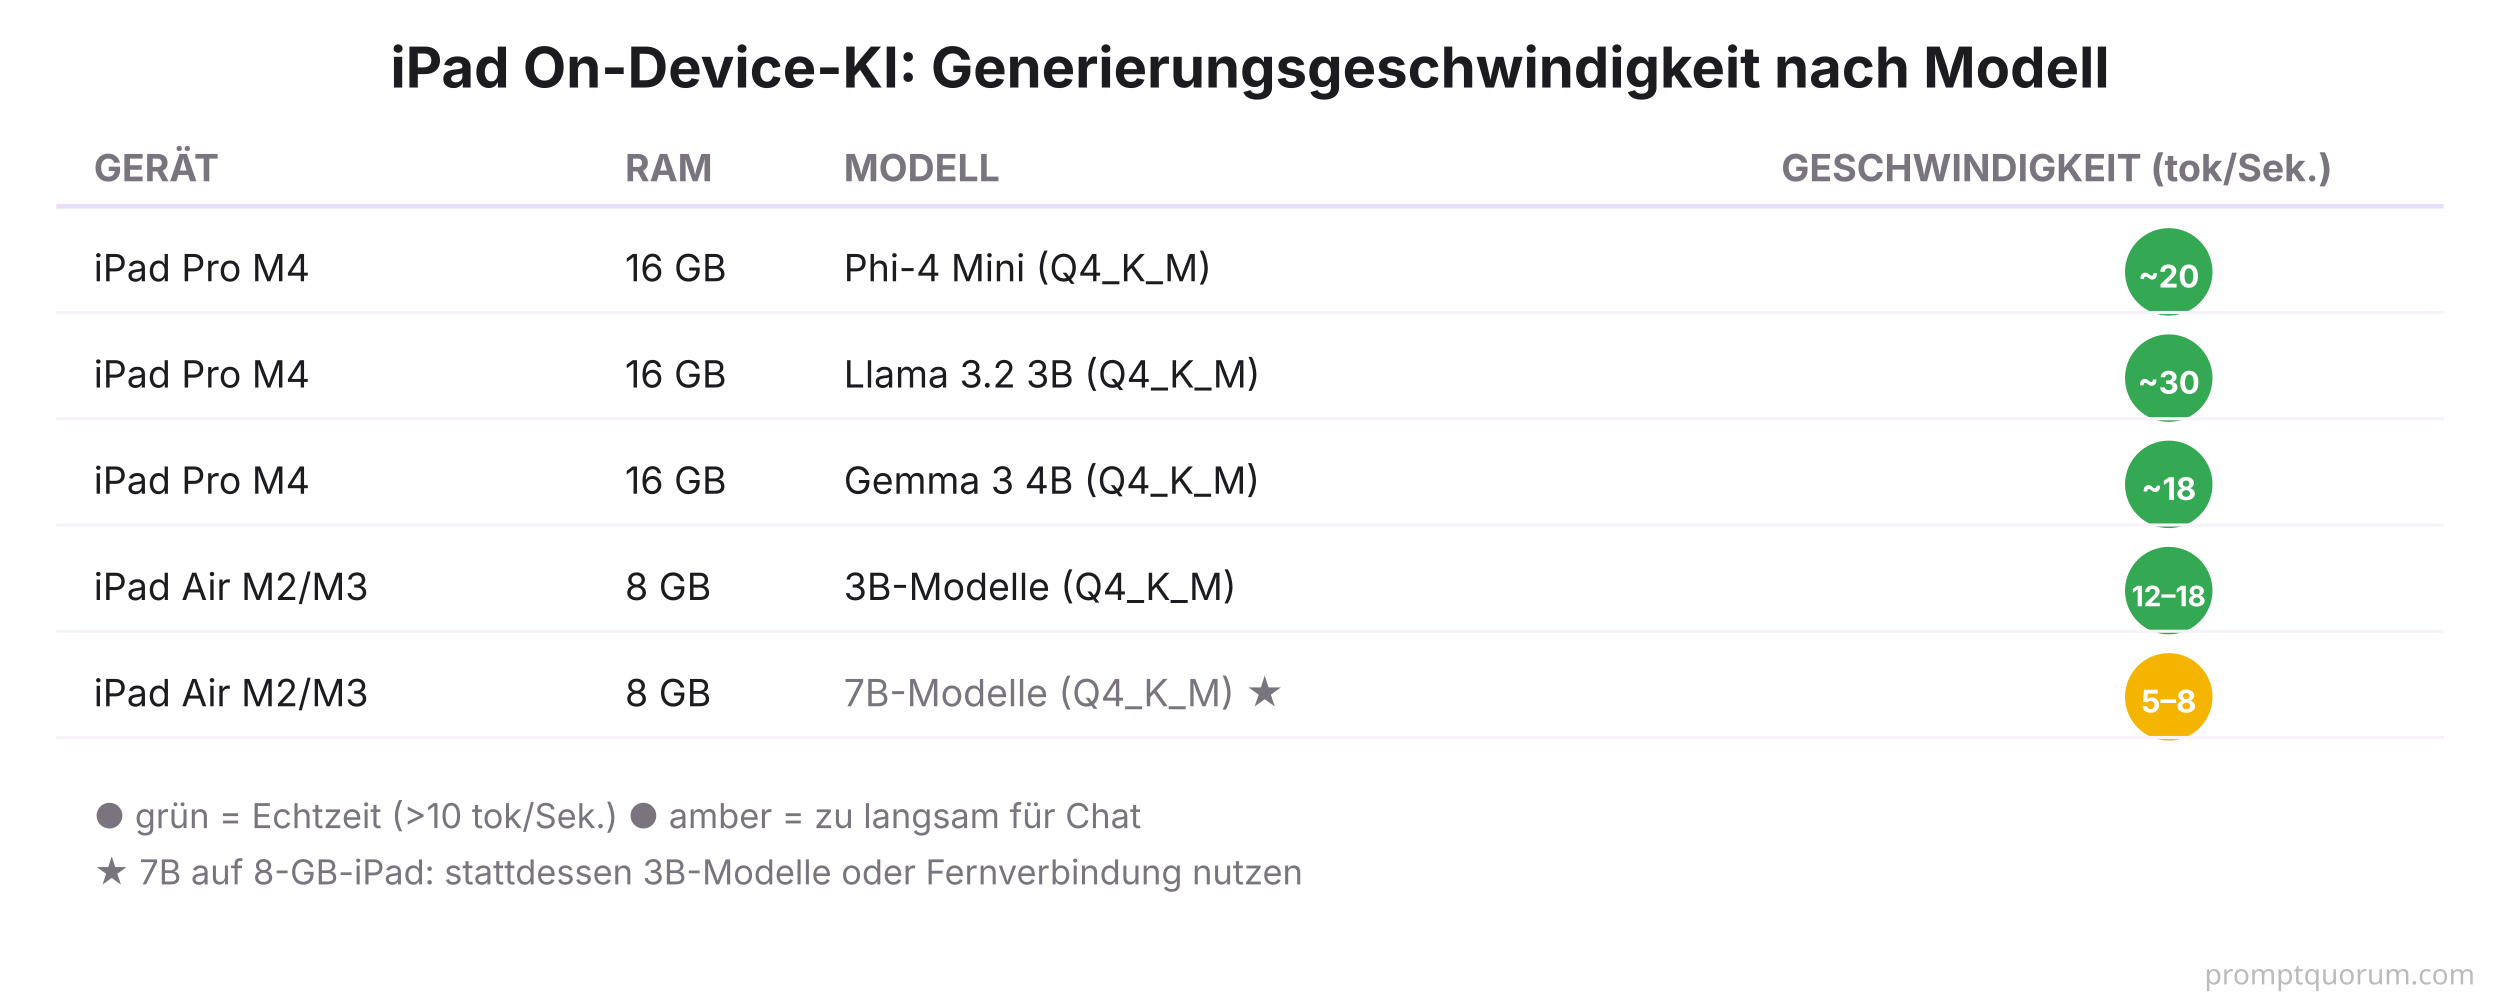
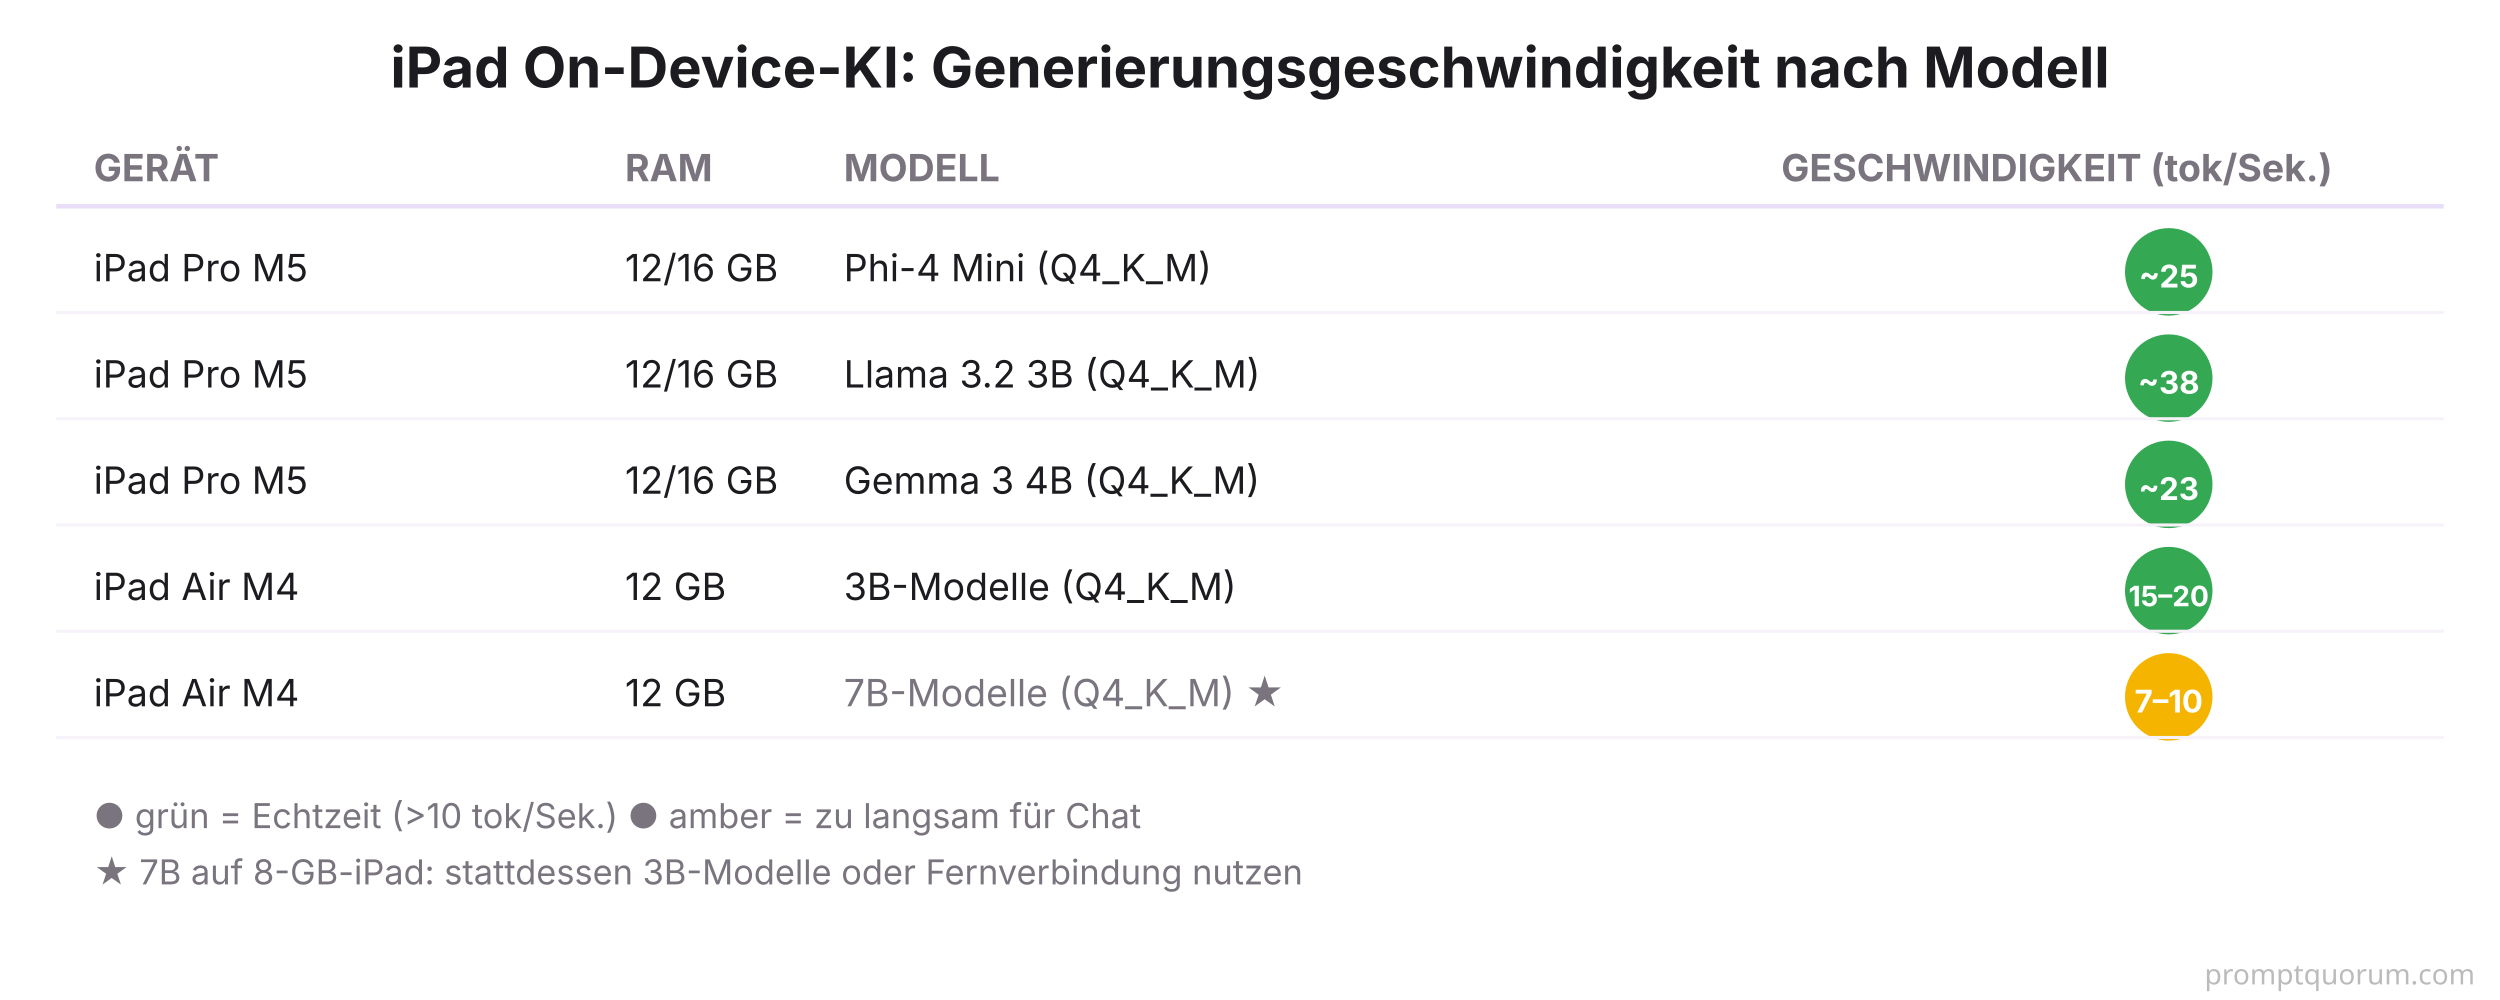
<svg xmlns="http://www.w3.org/2000/svg" viewBox="0 0 800 320" font-family="system-ui, -apple-system, sans-serif">
  <rect width="800" height="320" fill="#FFFFFF" />
  <text x="400" y="28" font-size="18" font-weight="700" fill="#1C1B1F" text-anchor="middle">iPad On-Device-KI: Generierungsgeschwindigkeit nach Modell</text>
  <text x="30" y="58" font-size="12" font-weight="700" fill="#79747E">GERÄT</text>
  <text x="200" y="58" font-size="12" font-weight="700" fill="#79747E">RAM</text>
  <text x="270" y="58" font-size="12" font-weight="700" fill="#79747E">MODELL</text>
  <text x="570" y="58" font-size="12" font-weight="700" fill="#79747E">GESCHWINDIGKEIT (tok/Sek.)</text>
  <line x1="18" y1="66" x2="782" y2="66" stroke="#E8DEF8" stroke-width="1.5" />
-   <text x="30" y="90" font-size="12" fill="#1C1B1F">iPad Pro M4</text>
-   <text x="200" y="90" font-size="12" fill="#1C1B1F">16 GB</text>
+   <text x="30" y="90" font-size="12" fill="#1C1B1F">iPad Pro M5</text>
+   <text x="200" y="90" font-size="12" fill="#1C1B1F">12/16 GB</text>
  <text x="270" y="90" font-size="12" fill="#1C1B1F">Phi-4 Mini (Q4_K_M)</text>
  <circle cx="694" cy="87" r="14" fill="#34A853" />
-   <text x="694" y="92" font-size="10" font-weight="700" fill="#FFFFFF" text-anchor="middle">~20</text>
+   <text x="694" y="92" font-size="10" font-weight="700" fill="#FFFFFF" text-anchor="middle">~25</text>
  <line x1="18" y1="100" x2="782" y2="100" stroke="#F7F2FA" stroke-width="1" />
-   <text x="30" y="124" font-size="12" fill="#1C1B1F">iPad Pro M4</text>
-   <text x="200" y="124" font-size="12" fill="#1C1B1F">16 GB</text>
+   <text x="30" y="124" font-size="12" fill="#1C1B1F">iPad Pro M5</text>
+   <text x="200" y="124" font-size="12" fill="#1C1B1F">12/16 GB</text>
  <text x="270" y="124" font-size="12" fill="#1C1B1F">Llama 3.2 3B (Q4_K_M)</text>
  <circle cx="694" cy="121" r="14" fill="#34A853" />
-   <text x="694" y="126" font-size="10" font-weight="700" fill="#FFFFFF" text-anchor="middle">~30</text>
+   <text x="694" y="126" font-size="10" font-weight="700" fill="#FFFFFF" text-anchor="middle">~38</text>
  <line x1="18" y1="134" x2="782" y2="134" stroke="#F7F2FA" stroke-width="1" />
-   <text x="30" y="158" font-size="12" fill="#1C1B1F">iPad Pro M4</text>
-   <text x="200" y="158" font-size="12" fill="#1C1B1F">16 GB</text>
+   <text x="30" y="158" font-size="12" fill="#1C1B1F">iPad Pro M5</text>
+   <text x="200" y="158" font-size="12" fill="#1C1B1F">12/16 GB</text>
  <text x="270" y="158" font-size="12" fill="#1C1B1F">Gemma 3 4B (Q4_K_M)</text>
  <circle cx="694" cy="155" r="14" fill="#34A853" />
-   <text x="694" y="160" font-size="10" font-weight="700" fill="#FFFFFF" text-anchor="middle">~18</text>
+   <text x="694" y="160" font-size="10" font-weight="700" fill="#FFFFFF" text-anchor="middle">~23</text>
  <line x1="18" y1="168" x2="782" y2="168" stroke="#F7F2FA" stroke-width="1" />
-   <text x="30" y="192" font-size="12" fill="#1C1B1F">iPad Air M2/M3</text>
-   <text x="200" y="192" font-size="12" fill="#1C1B1F">8 GB</text>
+   <text x="30" y="192" font-size="12" fill="#1C1B1F">iPad Air M4</text>
+   <text x="200" y="192" font-size="12" fill="#1C1B1F">12 GB</text>
  <text x="270" y="192" font-size="12" fill="#1C1B1F">3B-Modelle (Q4_K_M)</text>
  <circle cx="694" cy="189" r="14" fill="#34A853" />
-   <text x="694" y="194" font-size="9" font-weight="700" fill="#FFFFFF" text-anchor="middle">12–18</text>
+   <text x="694" y="194" font-size="9" font-weight="700" fill="#FFFFFF" text-anchor="middle">15–20</text>
  <line x1="18" y1="202" x2="782" y2="202" stroke="#F7F2FA" stroke-width="1" />
-   <text x="30" y="226" font-size="12" fill="#1C1B1F">iPad Air M2/M3</text>
-   <text x="200" y="226" font-size="12" fill="#1C1B1F">8 GB</text>
+   <text x="30" y="226" font-size="12" fill="#1C1B1F">iPad Air M4</text>
+   <text x="200" y="226" font-size="12" fill="#1C1B1F">12 GB</text>
  <text x="270" y="226" font-size="12" fill="#79747E">7B-Modelle (Q4_K_M) ★</text>
  <circle cx="694" cy="223" r="14" fill="#F4B400" />
-   <text x="694" y="228" font-size="10" font-weight="700" fill="#FFFFFF" text-anchor="middle">5–8</text>
+   <text x="694" y="228" font-size="10" font-weight="700" fill="#FFFFFF" text-anchor="middle">7–10</text>
  <line x1="18" y1="236" x2="782" y2="236" stroke="#F7F2FA" stroke-width="1" />
  <text x="30" y="265" font-size="11" fill="#79747E">● grün = Echtzeit (&gt;10 tok/Sek.)   ● amber = zu langsam für Chat</text>
  <text x="30" y="283" font-size="11" fill="#79747E">★ 7B auf 8-GB-iPad: stattdessen 3B-Modelle oder Fernverbindung nutzen</text>
  <text x="792" y="315" font-family="system-ui,sans-serif" font-size="9" fill="#BBBBBB" text-anchor="end">promptquorum.com</text>
</svg>
